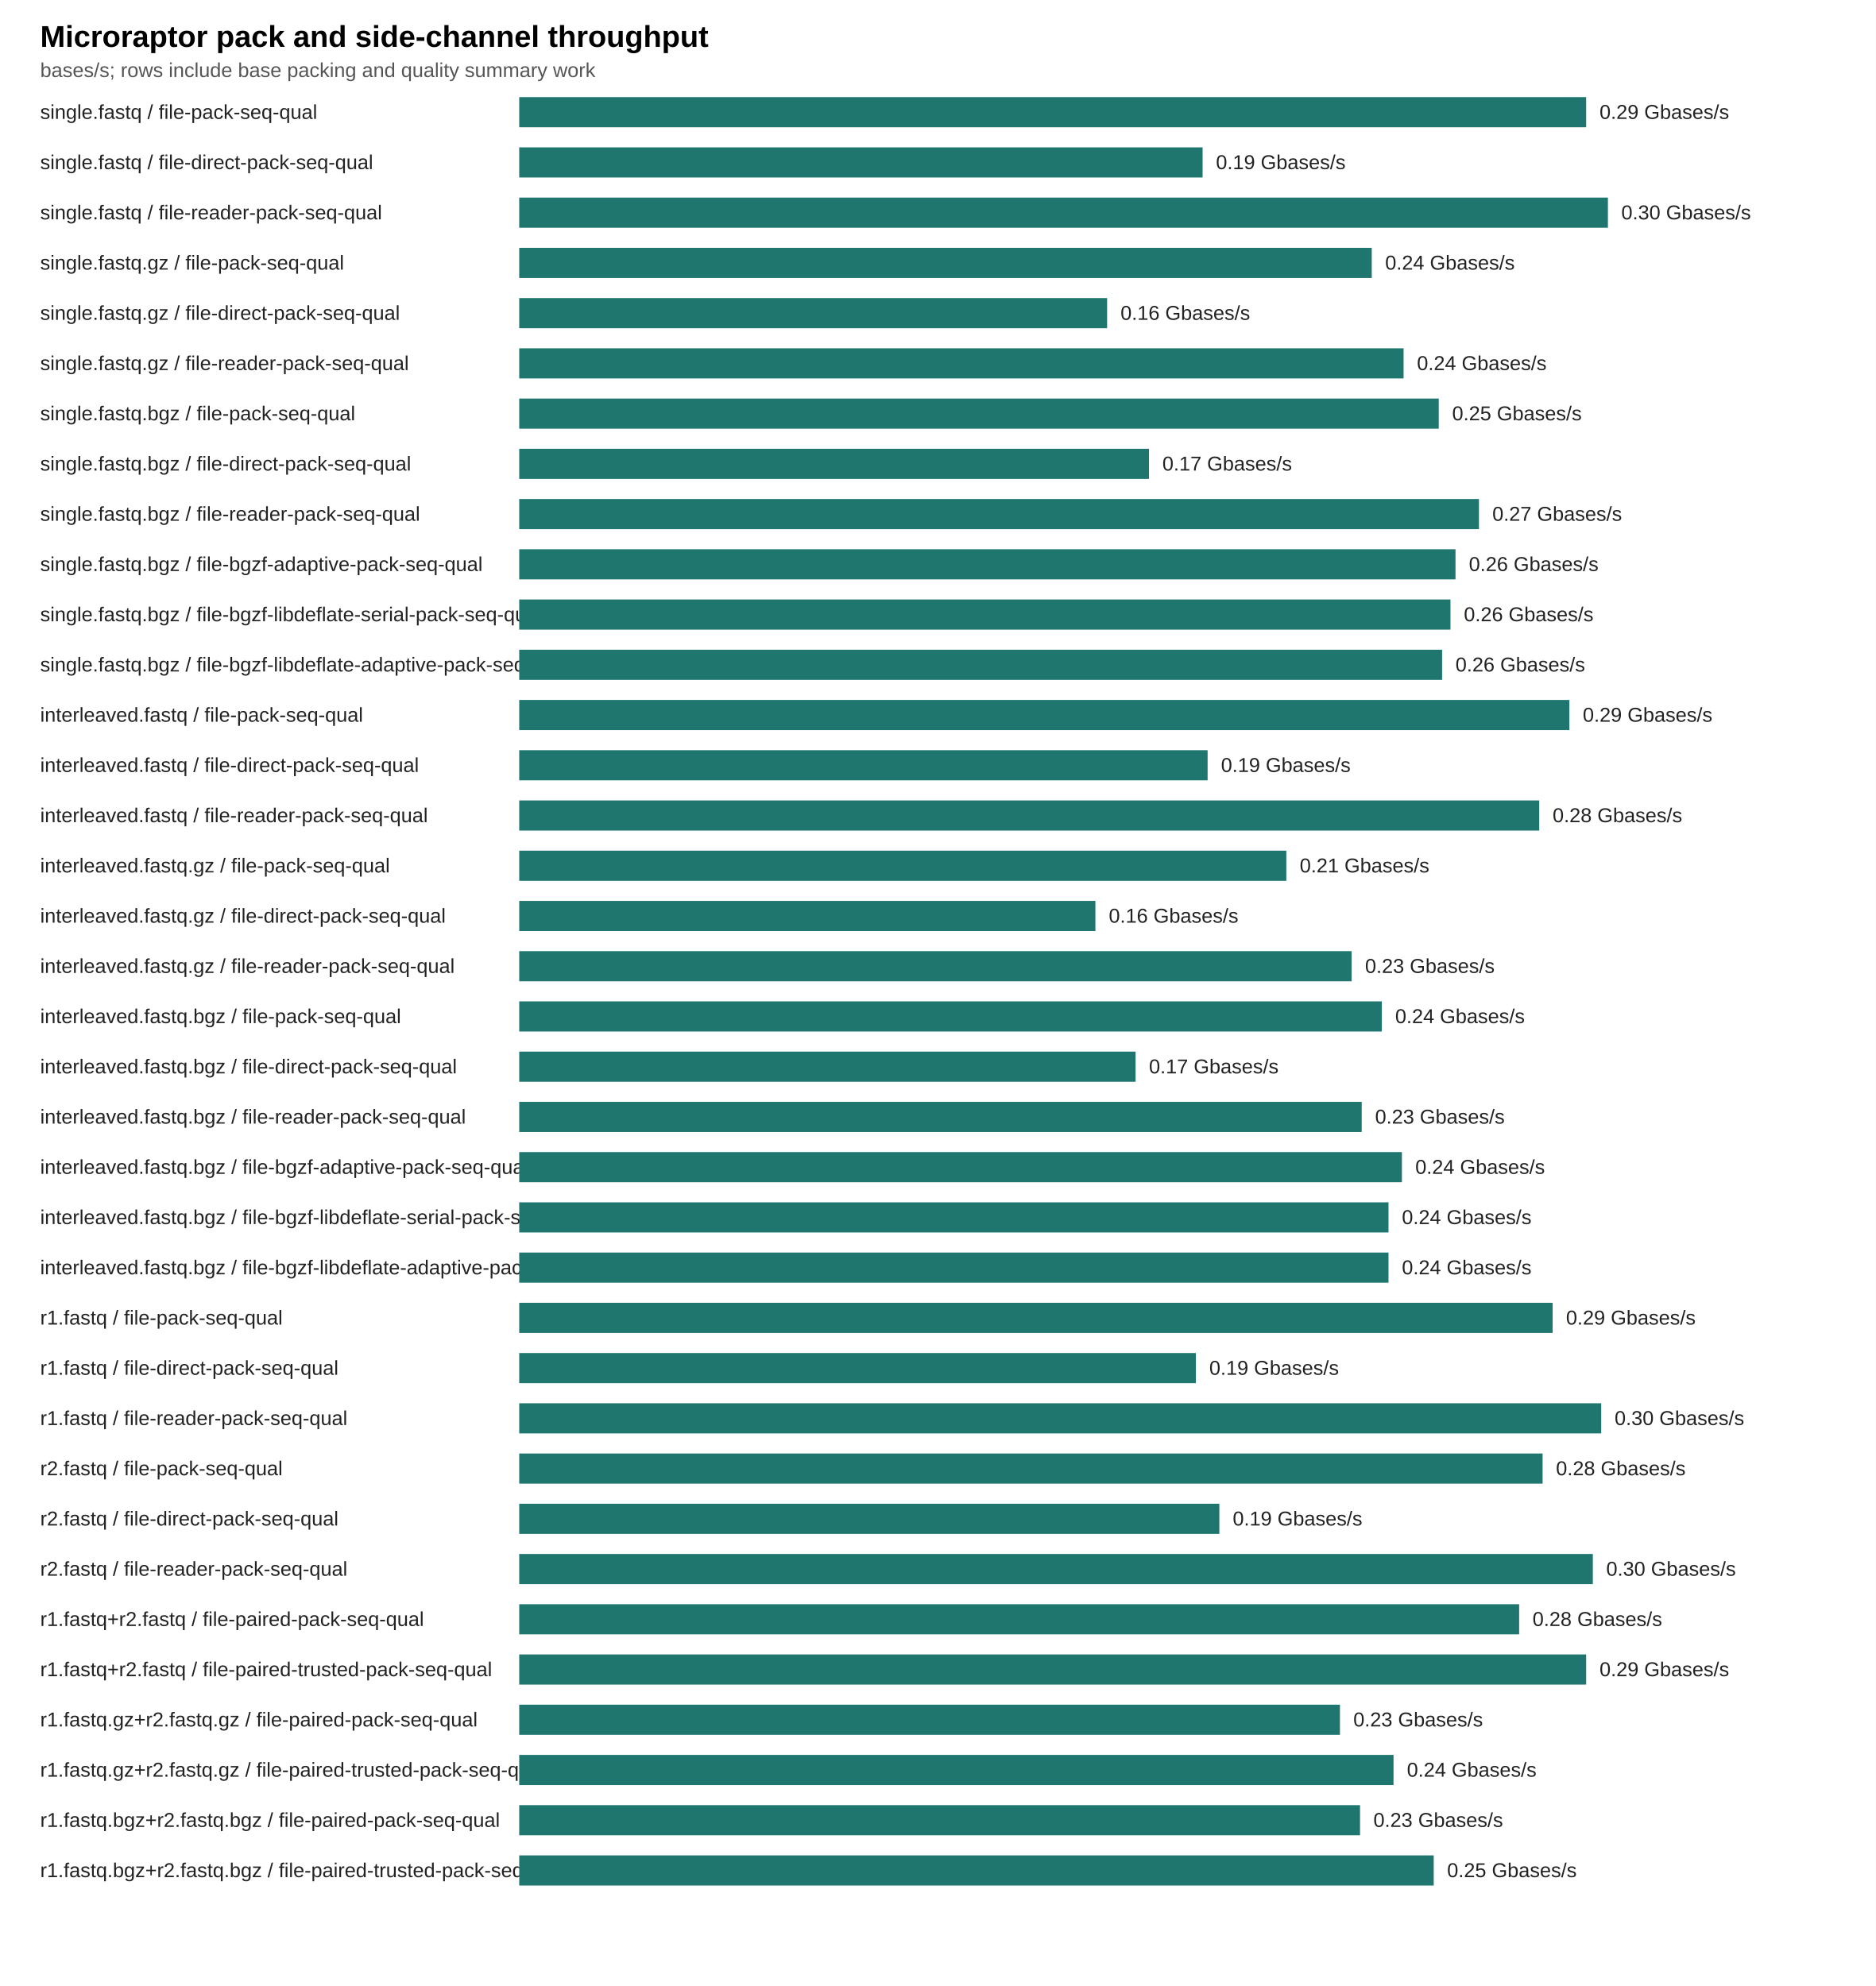
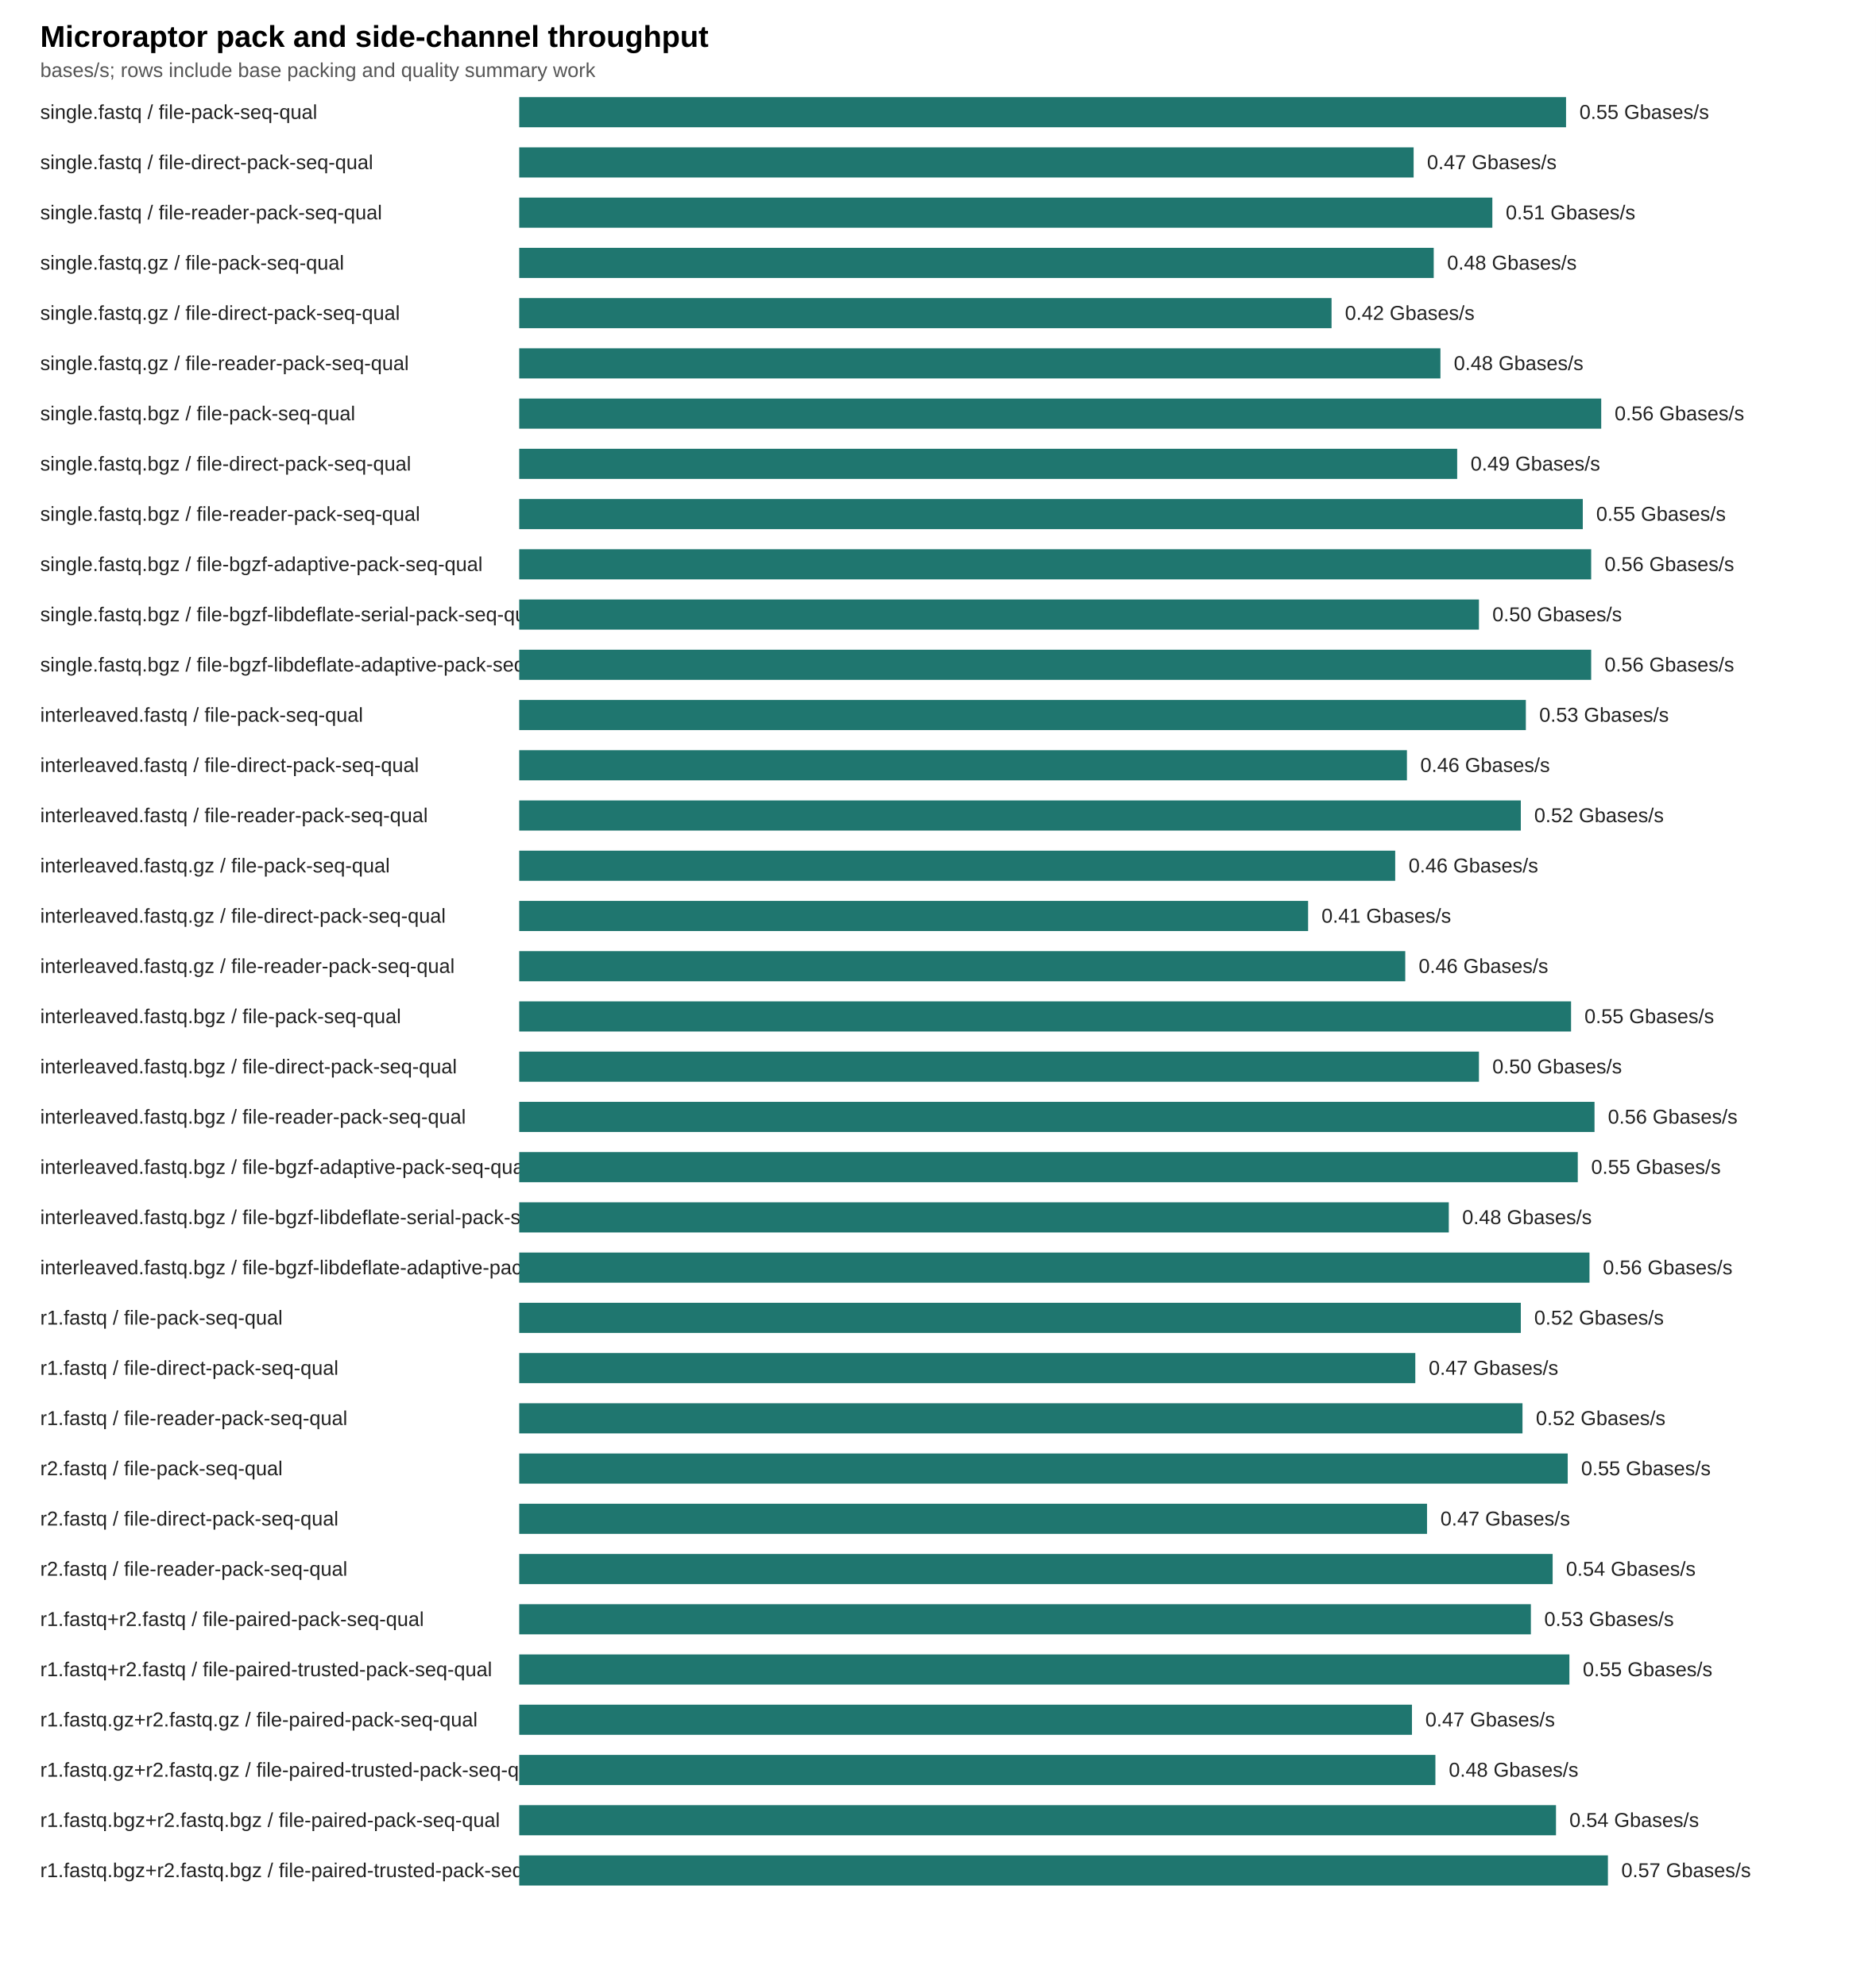
<svg xmlns="http://www.w3.org/2000/svg" width="1120" height="1186" viewBox="0 0 1120 1186">
  <rect width="100%" height="100%" fill="white" />
  <text x="24" y="28" font-family="Arial, sans-serif" font-size="18" font-weight="700">Microraptor pack and side-channel throughput</text>
  <text x="24" y="46" font-family="Arial, sans-serif" font-size="12" fill="#555">bases/s; rows include base packing and quality summary work</text>
  <text x="24" y="71" font-family="Arial, sans-serif" font-size="12" fill="#222">single.fastq / file-pack-seq-qual</text>
-   <rect x="310" y="58" width="637" height="18" fill="#1f766f" />
-   <text x="955" y="71" font-family="Arial, sans-serif" font-size="12" fill="#222">0.29 Gbases/s</text>
+   <rect x="310" y="58" width="625" height="18" fill="#1f766f" />
+   <text x="943" y="71" font-family="Arial, sans-serif" font-size="12" fill="#222">0.55 Gbases/s</text>
  <text x="24" y="101" font-family="Arial, sans-serif" font-size="12" fill="#222">single.fastq / file-direct-pack-seq-qual</text>
-   <rect x="310" y="88" width="408" height="18" fill="#1f766f" />
-   <text x="726" y="101" font-family="Arial, sans-serif" font-size="12" fill="#222">0.19 Gbases/s</text>
+   <rect x="310" y="88" width="534" height="18" fill="#1f766f" />
+   <text x="852" y="101" font-family="Arial, sans-serif" font-size="12" fill="#222">0.47 Gbases/s</text>
  <text x="24" y="131" font-family="Arial, sans-serif" font-size="12" fill="#222">single.fastq / file-reader-pack-seq-qual</text>
-   <rect x="310" y="118" width="650" height="18" fill="#1f766f" />
-   <text x="968" y="131" font-family="Arial, sans-serif" font-size="12" fill="#222">0.30 Gbases/s</text>
+   <rect x="310" y="118" width="581" height="18" fill="#1f766f" />
+   <text x="899" y="131" font-family="Arial, sans-serif" font-size="12" fill="#222">0.51 Gbases/s</text>
  <text x="24" y="161" font-family="Arial, sans-serif" font-size="12" fill="#222">single.fastq.gz / file-pack-seq-qual</text>
-   <rect x="310" y="148" width="509" height="18" fill="#1f766f" />
-   <text x="827" y="161" font-family="Arial, sans-serif" font-size="12" fill="#222">0.24 Gbases/s</text>
+   <rect x="310" y="148" width="546" height="18" fill="#1f766f" />
+   <text x="864" y="161" font-family="Arial, sans-serif" font-size="12" fill="#222">0.48 Gbases/s</text>
  <text x="24" y="191" font-family="Arial, sans-serif" font-size="12" fill="#222">single.fastq.gz / file-direct-pack-seq-qual</text>
-   <rect x="310" y="178" width="351" height="18" fill="#1f766f" />
-   <text x="669" y="191" font-family="Arial, sans-serif" font-size="12" fill="#222">0.16 Gbases/s</text>
+   <rect x="310" y="178" width="485" height="18" fill="#1f766f" />
+   <text x="803" y="191" font-family="Arial, sans-serif" font-size="12" fill="#222">0.42 Gbases/s</text>
  <text x="24" y="221" font-family="Arial, sans-serif" font-size="12" fill="#222">single.fastq.gz / file-reader-pack-seq-qual</text>
-   <rect x="310" y="208" width="528" height="18" fill="#1f766f" />
-   <text x="846" y="221" font-family="Arial, sans-serif" font-size="12" fill="#222">0.24 Gbases/s</text>
+   <rect x="310" y="208" width="550" height="18" fill="#1f766f" />
+   <text x="868" y="221" font-family="Arial, sans-serif" font-size="12" fill="#222">0.48 Gbases/s</text>
  <text x="24" y="251" font-family="Arial, sans-serif" font-size="12" fill="#222">single.fastq.bgz / file-pack-seq-qual</text>
-   <rect x="310" y="238" width="549" height="18" fill="#1f766f" />
-   <text x="867" y="251" font-family="Arial, sans-serif" font-size="12" fill="#222">0.25 Gbases/s</text>
+   <rect x="310" y="238" width="646" height="18" fill="#1f766f" />
+   <text x="964" y="251" font-family="Arial, sans-serif" font-size="12" fill="#222">0.56 Gbases/s</text>
  <text x="24" y="281" font-family="Arial, sans-serif" font-size="12" fill="#222">single.fastq.bgz / file-direct-pack-seq-qual</text>
-   <rect x="310" y="268" width="376" height="18" fill="#1f766f" />
-   <text x="694" y="281" font-family="Arial, sans-serif" font-size="12" fill="#222">0.17 Gbases/s</text>
+   <rect x="310" y="268" width="560" height="18" fill="#1f766f" />
+   <text x="878" y="281" font-family="Arial, sans-serif" font-size="12" fill="#222">0.49 Gbases/s</text>
  <text x="24" y="311" font-family="Arial, sans-serif" font-size="12" fill="#222">single.fastq.bgz / file-reader-pack-seq-qual</text>
-   <rect x="310" y="298" width="573" height="18" fill="#1f766f" />
-   <text x="891" y="311" font-family="Arial, sans-serif" font-size="12" fill="#222">0.27 Gbases/s</text>
+   <rect x="310" y="298" width="635" height="18" fill="#1f766f" />
+   <text x="953" y="311" font-family="Arial, sans-serif" font-size="12" fill="#222">0.55 Gbases/s</text>
  <text x="24" y="341" font-family="Arial, sans-serif" font-size="12" fill="#222">single.fastq.bgz / file-bgzf-adaptive-pack-seq-qual</text>
-   <rect x="310" y="328" width="559" height="18" fill="#1f766f" />
-   <text x="877" y="341" font-family="Arial, sans-serif" font-size="12" fill="#222">0.26 Gbases/s</text>
+   <rect x="310" y="328" width="640" height="18" fill="#1f766f" />
+   <text x="958" y="341" font-family="Arial, sans-serif" font-size="12" fill="#222">0.56 Gbases/s</text>
  <text x="24" y="371" font-family="Arial, sans-serif" font-size="12" fill="#222">single.fastq.bgz / file-bgzf-libdeflate-serial-pack-seq-qual</text>
-   <rect x="310" y="358" width="556" height="18" fill="#1f766f" />
-   <text x="874" y="371" font-family="Arial, sans-serif" font-size="12" fill="#222">0.26 Gbases/s</text>
+   <rect x="310" y="358" width="573" height="18" fill="#1f766f" />
+   <text x="891" y="371" font-family="Arial, sans-serif" font-size="12" fill="#222">0.50 Gbases/s</text>
  <text x="24" y="401" font-family="Arial, sans-serif" font-size="12" fill="#222">single.fastq.bgz / file-bgzf-libdeflate-adaptive-pack-seq-qual</text>
-   <rect x="310" y="388" width="551" height="18" fill="#1f766f" />
-   <text x="869" y="401" font-family="Arial, sans-serif" font-size="12" fill="#222">0.26 Gbases/s</text>
+   <rect x="310" y="388" width="640" height="18" fill="#1f766f" />
+   <text x="958" y="401" font-family="Arial, sans-serif" font-size="12" fill="#222">0.56 Gbases/s</text>
  <text x="24" y="431" font-family="Arial, sans-serif" font-size="12" fill="#222">interleaved.fastq / file-pack-seq-qual</text>
-   <rect x="310" y="418" width="627" height="18" fill="#1f766f" />
-   <text x="945" y="431" font-family="Arial, sans-serif" font-size="12" fill="#222">0.29 Gbases/s</text>
+   <rect x="310" y="418" width="601" height="18" fill="#1f766f" />
+   <text x="919" y="431" font-family="Arial, sans-serif" font-size="12" fill="#222">0.53 Gbases/s</text>
  <text x="24" y="461" font-family="Arial, sans-serif" font-size="12" fill="#222">interleaved.fastq / file-direct-pack-seq-qual</text>
-   <rect x="310" y="448" width="411" height="18" fill="#1f766f" />
-   <text x="729" y="461" font-family="Arial, sans-serif" font-size="12" fill="#222">0.19 Gbases/s</text>
+   <rect x="310" y="448" width="530" height="18" fill="#1f766f" />
+   <text x="848" y="461" font-family="Arial, sans-serif" font-size="12" fill="#222">0.46 Gbases/s</text>
  <text x="24" y="491" font-family="Arial, sans-serif" font-size="12" fill="#222">interleaved.fastq / file-reader-pack-seq-qual</text>
-   <rect x="310" y="478" width="609" height="18" fill="#1f766f" />
-   <text x="927" y="491" font-family="Arial, sans-serif" font-size="12" fill="#222">0.28 Gbases/s</text>
+   <rect x="310" y="478" width="598" height="18" fill="#1f766f" />
+   <text x="916" y="491" font-family="Arial, sans-serif" font-size="12" fill="#222">0.52 Gbases/s</text>
  <text x="24" y="521" font-family="Arial, sans-serif" font-size="12" fill="#222">interleaved.fastq.gz / file-pack-seq-qual</text>
-   <rect x="310" y="508" width="458" height="18" fill="#1f766f" />
-   <text x="776" y="521" font-family="Arial, sans-serif" font-size="12" fill="#222">0.21 Gbases/s</text>
+   <rect x="310" y="508" width="523" height="18" fill="#1f766f" />
+   <text x="841" y="521" font-family="Arial, sans-serif" font-size="12" fill="#222">0.46 Gbases/s</text>
  <text x="24" y="551" font-family="Arial, sans-serif" font-size="12" fill="#222">interleaved.fastq.gz / file-direct-pack-seq-qual</text>
-   <rect x="310" y="538" width="344" height="18" fill="#1f766f" />
-   <text x="662" y="551" font-family="Arial, sans-serif" font-size="12" fill="#222">0.16 Gbases/s</text>
+   <rect x="310" y="538" width="471" height="18" fill="#1f766f" />
+   <text x="789" y="551" font-family="Arial, sans-serif" font-size="12" fill="#222">0.41 Gbases/s</text>
  <text x="24" y="581" font-family="Arial, sans-serif" font-size="12" fill="#222">interleaved.fastq.gz / file-reader-pack-seq-qual</text>
-   <rect x="310" y="568" width="497" height="18" fill="#1f766f" />
-   <text x="815" y="581" font-family="Arial, sans-serif" font-size="12" fill="#222">0.23 Gbases/s</text>
+   <rect x="310" y="568" width="529" height="18" fill="#1f766f" />
+   <text x="847" y="581" font-family="Arial, sans-serif" font-size="12" fill="#222">0.46 Gbases/s</text>
  <text x="24" y="611" font-family="Arial, sans-serif" font-size="12" fill="#222">interleaved.fastq.bgz / file-pack-seq-qual</text>
-   <rect x="310" y="598" width="515" height="18" fill="#1f766f" />
-   <text x="833" y="611" font-family="Arial, sans-serif" font-size="12" fill="#222">0.24 Gbases/s</text>
+   <rect x="310" y="598" width="628" height="18" fill="#1f766f" />
+   <text x="946" y="611" font-family="Arial, sans-serif" font-size="12" fill="#222">0.55 Gbases/s</text>
  <text x="24" y="641" font-family="Arial, sans-serif" font-size="12" fill="#222">interleaved.fastq.bgz / file-direct-pack-seq-qual</text>
-   <rect x="310" y="628" width="368" height="18" fill="#1f766f" />
-   <text x="686" y="641" font-family="Arial, sans-serif" font-size="12" fill="#222">0.17 Gbases/s</text>
+   <rect x="310" y="628" width="573" height="18" fill="#1f766f" />
+   <text x="891" y="641" font-family="Arial, sans-serif" font-size="12" fill="#222">0.50 Gbases/s</text>
  <text x="24" y="671" font-family="Arial, sans-serif" font-size="12" fill="#222">interleaved.fastq.bgz / file-reader-pack-seq-qual</text>
-   <rect x="310" y="658" width="503" height="18" fill="#1f766f" />
-   <text x="821" y="671" font-family="Arial, sans-serif" font-size="12" fill="#222">0.23 Gbases/s</text>
+   <rect x="310" y="658" width="642" height="18" fill="#1f766f" />
+   <text x="960" y="671" font-family="Arial, sans-serif" font-size="12" fill="#222">0.56 Gbases/s</text>
  <text x="24" y="701" font-family="Arial, sans-serif" font-size="12" fill="#222">interleaved.fastq.bgz / file-bgzf-adaptive-pack-seq-qual</text>
-   <rect x="310" y="688" width="527" height="18" fill="#1f766f" />
-   <text x="845" y="701" font-family="Arial, sans-serif" font-size="12" fill="#222">0.24 Gbases/s</text>
+   <rect x="310" y="688" width="632" height="18" fill="#1f766f" />
+   <text x="950" y="701" font-family="Arial, sans-serif" font-size="12" fill="#222">0.55 Gbases/s</text>
  <text x="24" y="731" font-family="Arial, sans-serif" font-size="12" fill="#222">interleaved.fastq.bgz / file-bgzf-libdeflate-serial-pack-seq-qual</text>
-   <rect x="310" y="718" width="519" height="18" fill="#1f766f" />
-   <text x="837" y="731" font-family="Arial, sans-serif" font-size="12" fill="#222">0.24 Gbases/s</text>
+   <rect x="310" y="718" width="555" height="18" fill="#1f766f" />
+   <text x="873" y="731" font-family="Arial, sans-serif" font-size="12" fill="#222">0.48 Gbases/s</text>
  <text x="24" y="761" font-family="Arial, sans-serif" font-size="12" fill="#222">interleaved.fastq.bgz / file-bgzf-libdeflate-adaptive-pack-seq-qual</text>
-   <rect x="310" y="748" width="519" height="18" fill="#1f766f" />
-   <text x="837" y="761" font-family="Arial, sans-serif" font-size="12" fill="#222">0.24 Gbases/s</text>
+   <rect x="310" y="748" width="639" height="18" fill="#1f766f" />
+   <text x="957" y="761" font-family="Arial, sans-serif" font-size="12" fill="#222">0.56 Gbases/s</text>
  <text x="24" y="791" font-family="Arial, sans-serif" font-size="12" fill="#222">r1.fastq / file-pack-seq-qual</text>
-   <rect x="310" y="778" width="617" height="18" fill="#1f766f" />
-   <text x="935" y="791" font-family="Arial, sans-serif" font-size="12" fill="#222">0.29 Gbases/s</text>
+   <rect x="310" y="778" width="598" height="18" fill="#1f766f" />
+   <text x="916" y="791" font-family="Arial, sans-serif" font-size="12" fill="#222">0.52 Gbases/s</text>
  <text x="24" y="821" font-family="Arial, sans-serif" font-size="12" fill="#222">r1.fastq / file-direct-pack-seq-qual</text>
-   <rect x="310" y="808" width="404" height="18" fill="#1f766f" />
-   <text x="722" y="821" font-family="Arial, sans-serif" font-size="12" fill="#222">0.19 Gbases/s</text>
+   <rect x="310" y="808" width="535" height="18" fill="#1f766f" />
+   <text x="853" y="821" font-family="Arial, sans-serif" font-size="12" fill="#222">0.47 Gbases/s</text>
  <text x="24" y="851" font-family="Arial, sans-serif" font-size="12" fill="#222">r1.fastq / file-reader-pack-seq-qual</text>
-   <rect x="310" y="838" width="646" height="18" fill="#1f766f" />
-   <text x="964" y="851" font-family="Arial, sans-serif" font-size="12" fill="#222">0.30 Gbases/s</text>
+   <rect x="310" y="838" width="599" height="18" fill="#1f766f" />
+   <text x="917" y="851" font-family="Arial, sans-serif" font-size="12" fill="#222">0.52 Gbases/s</text>
  <text x="24" y="881" font-family="Arial, sans-serif" font-size="12" fill="#222">r2.fastq / file-pack-seq-qual</text>
-   <rect x="310" y="868" width="611" height="18" fill="#1f766f" />
-   <text x="929" y="881" font-family="Arial, sans-serif" font-size="12" fill="#222">0.28 Gbases/s</text>
+   <rect x="310" y="868" width="626" height="18" fill="#1f766f" />
+   <text x="944" y="881" font-family="Arial, sans-serif" font-size="12" fill="#222">0.55 Gbases/s</text>
  <text x="24" y="911" font-family="Arial, sans-serif" font-size="12" fill="#222">r2.fastq / file-direct-pack-seq-qual</text>
-   <rect x="310" y="898" width="418" height="18" fill="#1f766f" />
-   <text x="736" y="911" font-family="Arial, sans-serif" font-size="12" fill="#222">0.19 Gbases/s</text>
+   <rect x="310" y="898" width="542" height="18" fill="#1f766f" />
+   <text x="860" y="911" font-family="Arial, sans-serif" font-size="12" fill="#222">0.47 Gbases/s</text>
  <text x="24" y="941" font-family="Arial, sans-serif" font-size="12" fill="#222">r2.fastq / file-reader-pack-seq-qual</text>
-   <rect x="310" y="928" width="641" height="18" fill="#1f766f" />
-   <text x="959" y="941" font-family="Arial, sans-serif" font-size="12" fill="#222">0.30 Gbases/s</text>
+   <rect x="310" y="928" width="617" height="18" fill="#1f766f" />
+   <text x="935" y="941" font-family="Arial, sans-serif" font-size="12" fill="#222">0.54 Gbases/s</text>
  <text x="24" y="971" font-family="Arial, sans-serif" font-size="12" fill="#222">r1.fastq+r2.fastq / file-paired-pack-seq-qual</text>
-   <rect x="310" y="958" width="597" height="18" fill="#1f766f" />
-   <text x="915" y="971" font-family="Arial, sans-serif" font-size="12" fill="#222">0.28 Gbases/s</text>
+   <rect x="310" y="958" width="604" height="18" fill="#1f766f" />
+   <text x="922" y="971" font-family="Arial, sans-serif" font-size="12" fill="#222">0.53 Gbases/s</text>
  <text x="24" y="1001" font-family="Arial, sans-serif" font-size="12" fill="#222">r1.fastq+r2.fastq / file-paired-trusted-pack-seq-qual</text>
-   <rect x="310" y="988" width="637" height="18" fill="#1f766f" />
-   <text x="955" y="1001" font-family="Arial, sans-serif" font-size="12" fill="#222">0.29 Gbases/s</text>
+   <rect x="310" y="988" width="627" height="18" fill="#1f766f" />
+   <text x="945" y="1001" font-family="Arial, sans-serif" font-size="12" fill="#222">0.55 Gbases/s</text>
  <text x="24" y="1031" font-family="Arial, sans-serif" font-size="12" fill="#222">r1.fastq.gz+r2.fastq.gz / file-paired-pack-seq-qual</text>
-   <rect x="310" y="1018" width="490" height="18" fill="#1f766f" />
-   <text x="808" y="1031" font-family="Arial, sans-serif" font-size="12" fill="#222">0.23 Gbases/s</text>
+   <rect x="310" y="1018" width="533" height="18" fill="#1f766f" />
+   <text x="851" y="1031" font-family="Arial, sans-serif" font-size="12" fill="#222">0.47 Gbases/s</text>
  <text x="24" y="1061" font-family="Arial, sans-serif" font-size="12" fill="#222">r1.fastq.gz+r2.fastq.gz / file-paired-trusted-pack-seq-qual</text>
-   <rect x="310" y="1048" width="522" height="18" fill="#1f766f" />
-   <text x="840" y="1061" font-family="Arial, sans-serif" font-size="12" fill="#222">0.24 Gbases/s</text>
+   <rect x="310" y="1048" width="547" height="18" fill="#1f766f" />
+   <text x="865" y="1061" font-family="Arial, sans-serif" font-size="12" fill="#222">0.48 Gbases/s</text>
  <text x="24" y="1091" font-family="Arial, sans-serif" font-size="12" fill="#222">r1.fastq.bgz+r2.fastq.bgz / file-paired-pack-seq-qual</text>
-   <rect x="310" y="1078" width="502" height="18" fill="#1f766f" />
-   <text x="820" y="1091" font-family="Arial, sans-serif" font-size="12" fill="#222">0.23 Gbases/s</text>
+   <rect x="310" y="1078" width="619" height="18" fill="#1f766f" />
+   <text x="937" y="1091" font-family="Arial, sans-serif" font-size="12" fill="#222">0.54 Gbases/s</text>
  <text x="24" y="1121" font-family="Arial, sans-serif" font-size="12" fill="#222">r1.fastq.bgz+r2.fastq.bgz / file-paired-trusted-pack-seq-qual</text>
-   <rect x="310" y="1108" width="546" height="18" fill="#1f766f" />
-   <text x="864" y="1121" font-family="Arial, sans-serif" font-size="12" fill="#222">0.25 Gbases/s</text>
+   <rect x="310" y="1108" width="650" height="18" fill="#1f766f" />
+   <text x="968" y="1121" font-family="Arial, sans-serif" font-size="12" fill="#222">0.57 Gbases/s</text>
</svg>
